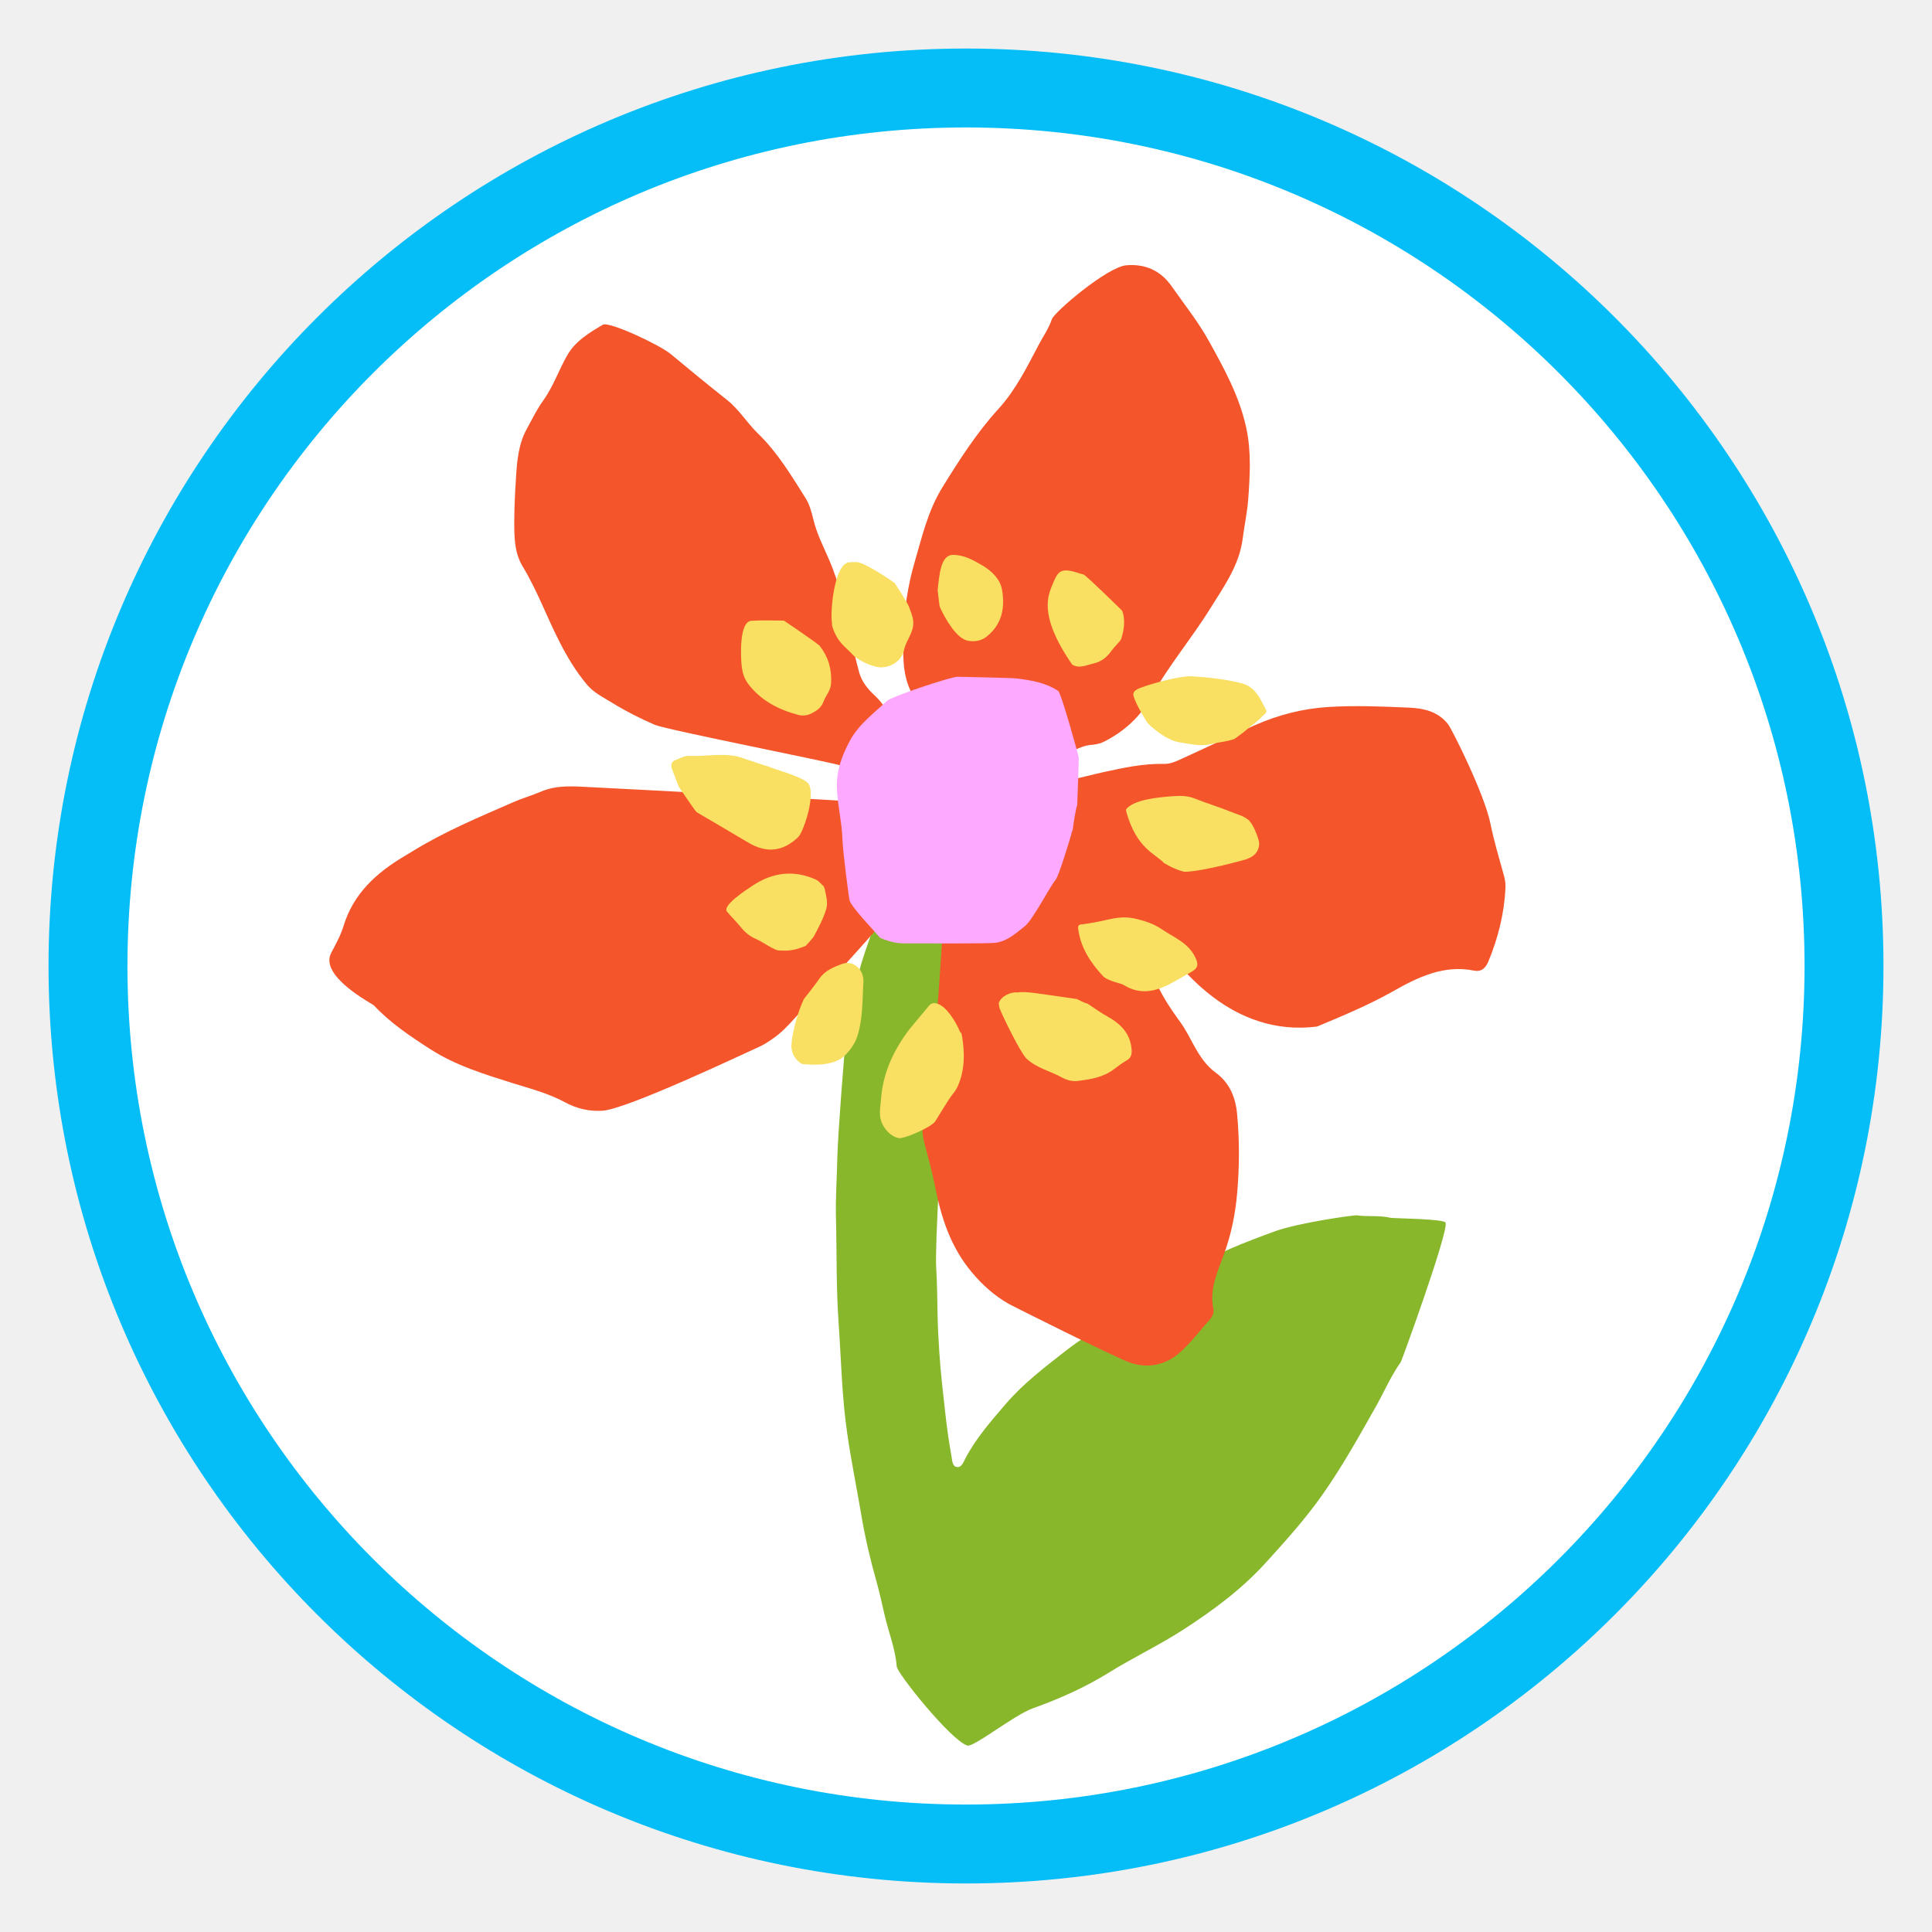
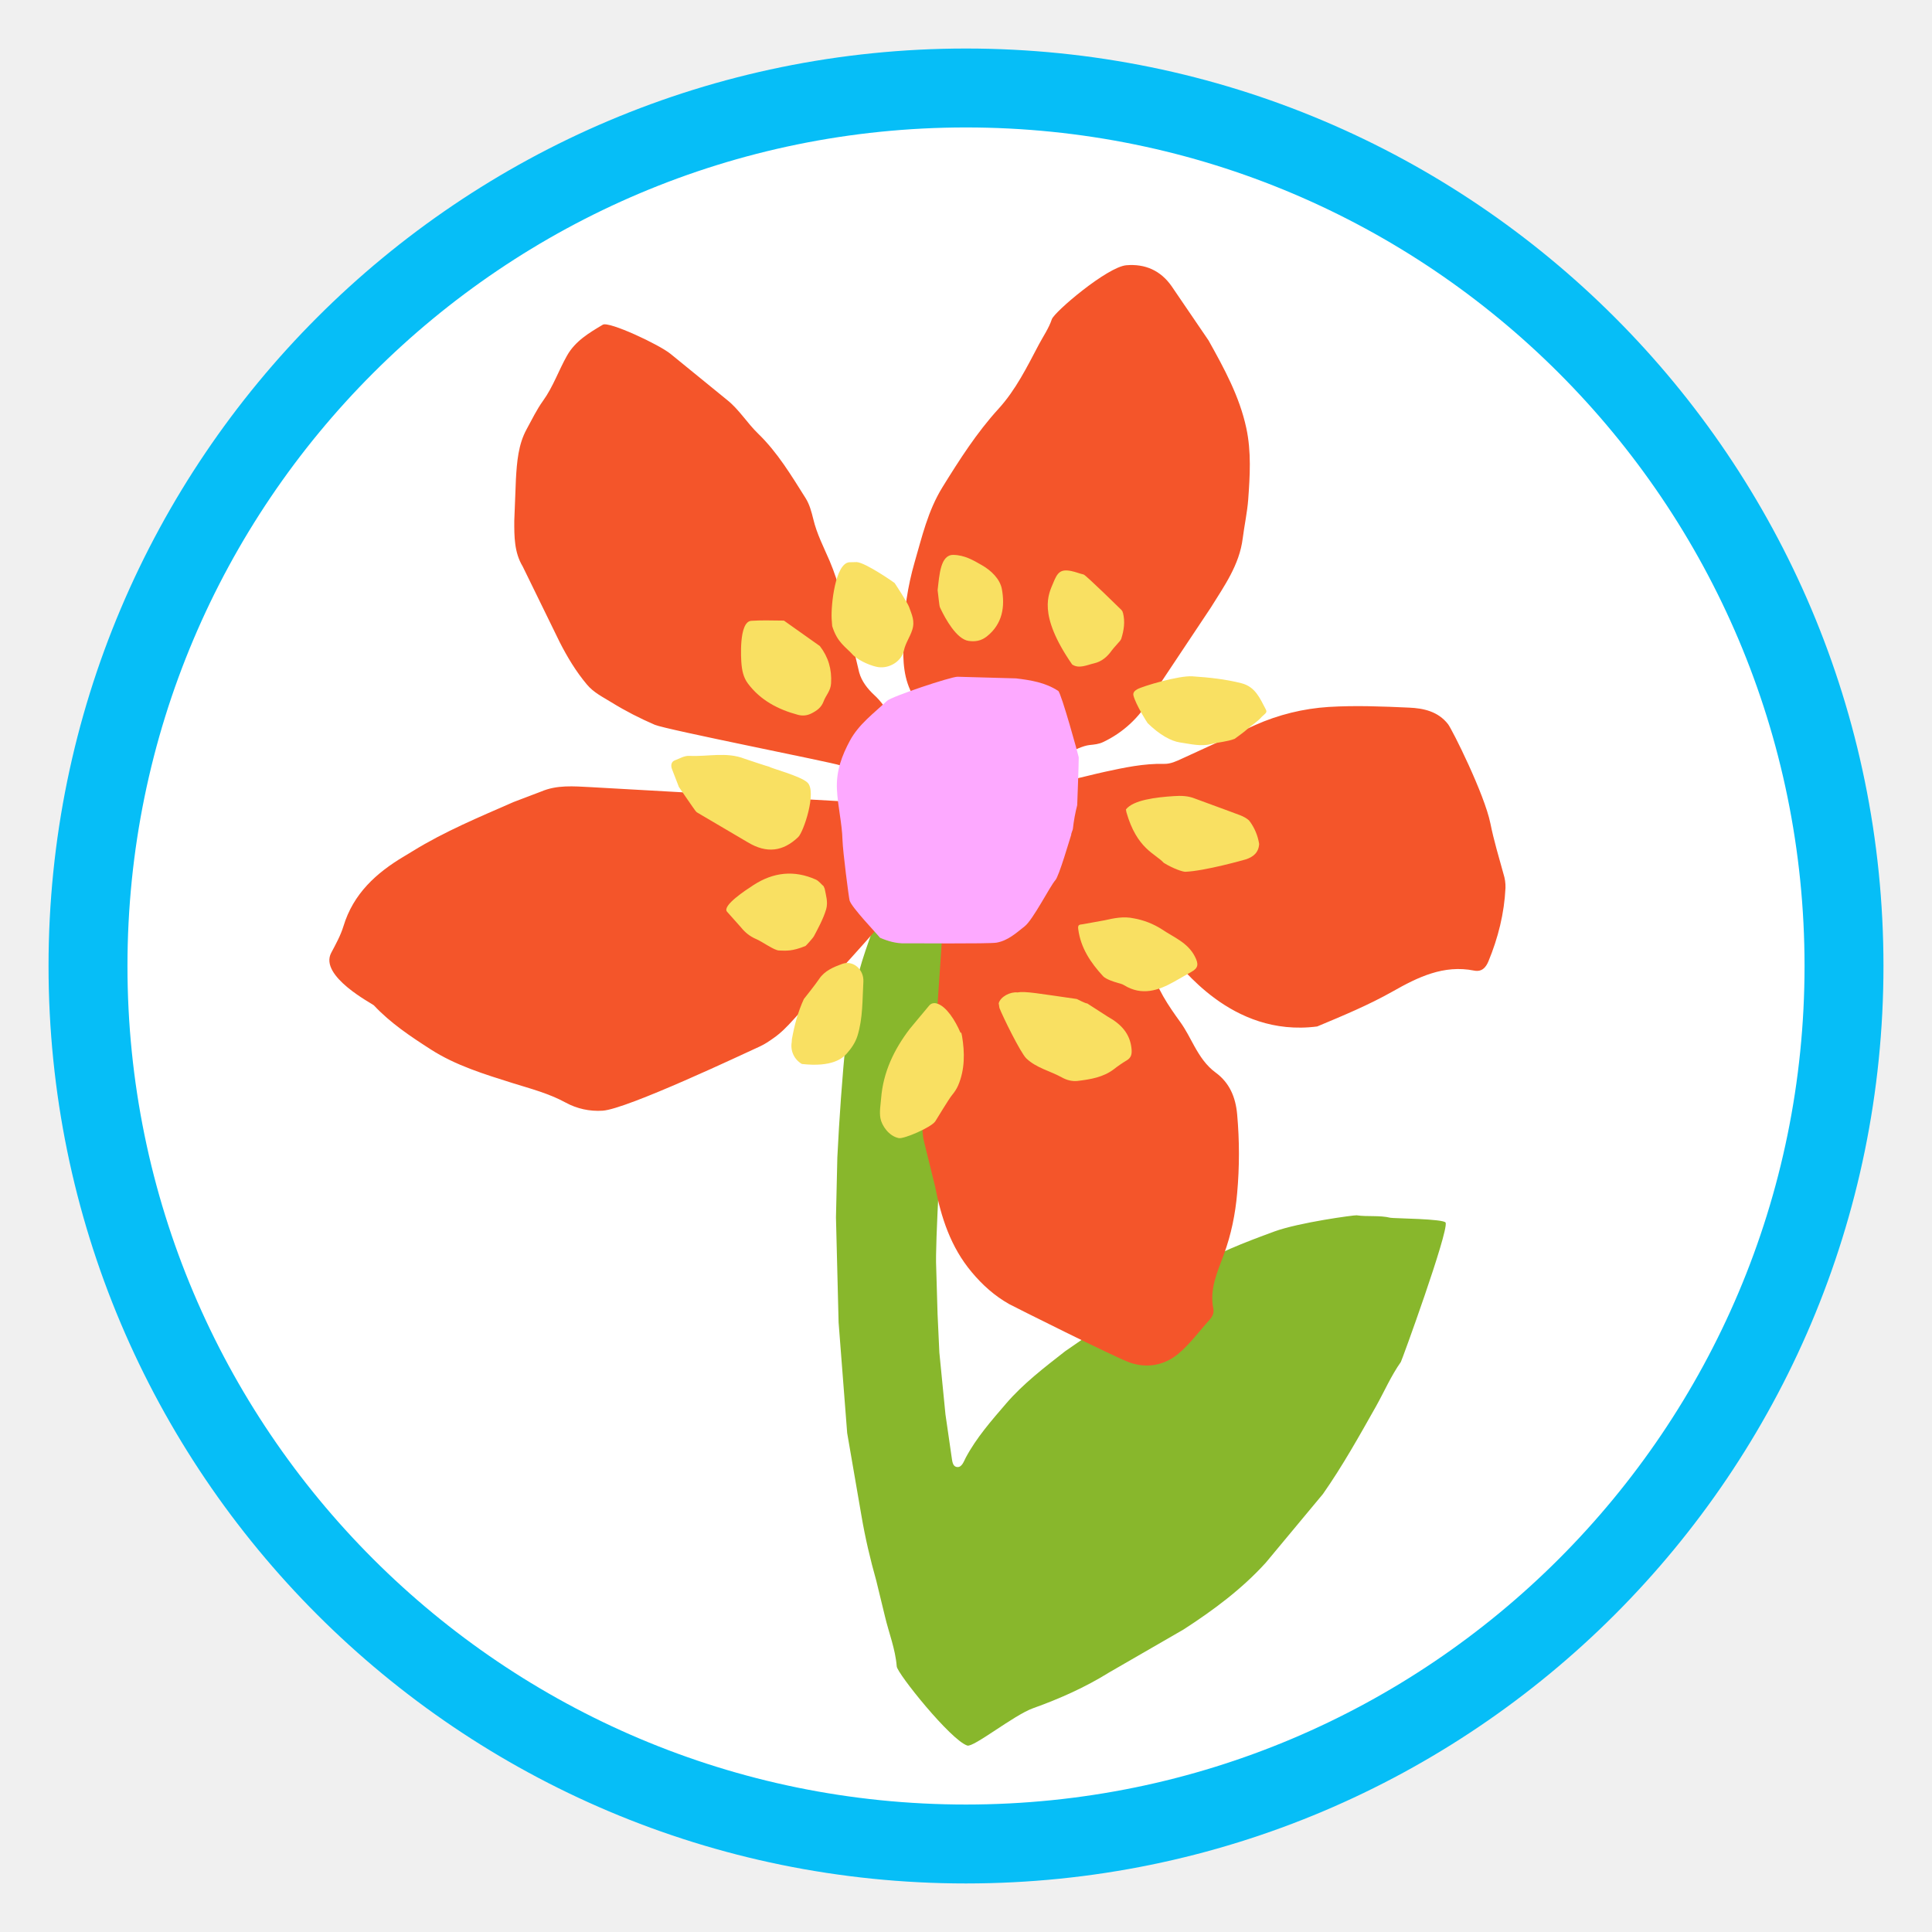
- <svg xmlns="http://www.w3.org/2000/svg" version="1.1" id="svg2" xml:space="preserve" width="48.96" height="48.96" viewBox="0 0 48.96 48.96">
-   <defs id="defs6">
-     <clipPath clipPathUnits="userSpaceOnUse" id="clipPath18">
-       <path d="M 0,36 H 37.486 V 0 H 0 Z" id="path16" />
+ <svg xmlns="http://www.w3.org/2000/svg" width="48.96" height="48.96">
+   <defs>
+     <clipPath id="A">
+       <path d="M0 36h37.486V0H0z" />
    </clipPath>
  </defs>
-   <g id="g10" transform="matrix(1.333333,0,0,-1.333333,0,48.96)">
-     <g id="g12" transform="translate(0.1626001,0.2897023)">
-       <g id="g14" clip-path="url(#clipPath18)">
-         <g id="g20" transform="translate(34.8849,18.0708)">
-           <path d="m 0,0 c 0,-9.216 -7.471,-16.688 -16.687,-16.688 -9.216,0 -16.688,7.472 -16.688,16.688 0,9.216 7.472,16.687 16.688,16.687 C -7.471,16.687 0,9.216 0,0" style="fill:#ffffff;fill-opacity:1;fill-rule:nonzero;stroke:none" id="path22" />
-         </g>
-         <g id="g24" transform="translate(34.8849,18.0708)">
-           <path d="m 0,0 c 0,-9.216 -7.471,-16.688 -16.687,-16.688 -9.216,0 -16.688,7.472 -16.688,16.688 0,9.216 7.472,16.687 16.688,16.687 C -7.471,16.687 0,9.216 0,0 Z" style="fill:none;stroke:#06bef7;stroke-width:1.5;stroke-linecap:butt;stroke-linejoin:miter;stroke-miterlimit:10;stroke-dasharray:none;stroke-opacity:1" id="path26" />
-         </g>
-         <g id="g28" transform="translate(18.1457,17.0898)">
-           <path d="M 0,0 C 0.108,0.354 0.217,0.709 0.322,1.064 0.443,1.475 0.633,1.86 0.75,2.271 0.799,2.443 0.854,2.613 0.9,2.785 0.939,2.93 1.008,4.462 0.794,4.638 0.657,4.751 0.426,4.809 0.255,4.763 0.087,4.717 -0.089,4.655 -0.255,4.583 -0.404,4.519 -0.491,4.409 -0.557,4.282 -0.776,3.851 -0.995,3.419 -1.167,2.965 -1.227,2.808 -1.312,2.66 -1.382,2.506 -1.563,2.104 -1.718,1.69 -1.859,1.273 c -0.184,-0.54 -0.294,-1.1 -0.37,-1.664 -0.031,-0.219 -0.156,-1.862 -0.165,-2.268 -0.007,-0.38 -0.035,-0.759 -0.026,-1.139 0.017,-0.665 0.003,-1.332 0.05,-1.997 0.049,-0.701 0.062,-1.405 0.163,-2.101 0.075,-0.526 0.183,-1.047 0.271,-1.571 0.071,-0.417 0.167,-0.828 0.282,-1.235 0.062,-0.222 0.111,-0.447 0.163,-0.671 0.075,-0.32 0.2,-0.626 0.226,-0.959 0.01,-0.134 1.026,-1.401 1.341,-1.504 0.119,-0.039 0.886,0.579 1.249,0.709 0.504,0.18 0.993,0.398 1.448,0.681 0.464,0.288 0.959,0.521 1.415,0.817 0.564,0.365 1.104,0.765 1.56,1.267 0.382,0.42 0.762,0.842 1.089,1.309 0.372,0.532 0.687,1.097 1.006,1.662 0.158,0.282 0.286,0.58 0.473,0.845 0.019,0.027 0.903,2.459 0.852,2.647 -0.02,0.076 -0.992,0.081 -1.049,0.094 C 7.907,-3.754 7.688,-3.789 7.475,-3.758 7.438,-3.752 6.383,-3.893 5.908,-4.067 5.343,-4.275 4.785,-4.487 4.27,-4.809 3.786,-5.108 3.301,-5.404 2.83,-5.725 2.531,-5.927 2.224,-6.117 1.938,-6.34 1.541,-6.65 1.135,-6.961 0.811,-7.339 0.536,-7.659 0.25,-7.984 0.047,-8.364 c -0.038,-0.073 -0.073,-0.184 -0.16,-0.179 -0.1,0.007 -0.097,0.133 -0.111,0.206 -0.048,0.263 -0.085,0.529 -0.115,0.795 -0.044,0.392 -0.091,0.783 -0.116,1.176 -0.016,0.243 -0.03,0.487 -0.034,0.731 -0.005,0.296 -0.008,0.592 -0.026,0.888 -0.025,0.437 0.107,2.49 0.129,3.082 C -0.38,-1.504 -0.119,-0.39 0,0" style="fill:#88b72c;fill-opacity:1;fill-rule:nonzero;stroke:none" id="path30" />
-         </g>
-         <g id="g32" transform="translate(7.6789,20.2515)">
-           <path d="M 0,0 C 0.608,0.376 1.268,0.649 1.92,0.935 2.089,1.009 2.269,1.059 2.438,1.132 2.745,1.264 3.06,1.234 3.381,1.218 3.823,1.195 8.263,0.969 9.095,0.896 9.159,0.891 9.235,0.863 9.27,0.951 9.299,1.024 9.27,1.088 9.219,1.136 9.024,1.321 8.204,1.604 8.123,1.633 7.967,1.69 4.817,2.311 4.603,2.403 4.321,2.525 4.046,2.665 3.782,2.828 3.614,2.932 3.441,3.014 3.311,3.171 3.104,3.418 2.942,3.688 2.796,3.974 2.552,4.449 2.37,4.954 2.093,5.412 1.931,5.679 1.932,5.986 1.933,6.281 1.934,6.543 1.947,6.809 1.964,7.072 1.983,7.396 2.008,7.73 2.168,8.021 2.268,8.203 2.359,8.394 2.479,8.56 2.673,8.829 2.776,9.139 2.937,9.422 3.092,9.696 3.356,9.853 3.616,10.007 3.732,10.076 4.693,9.627 4.906,9.45 5.258,9.157 5.614,8.864 5.975,8.579 6.206,8.396 6.357,8.14 6.567,7.937 6.938,7.578 7.2,7.138 7.472,6.707 7.545,6.59 7.583,6.447 7.616,6.312 7.683,6.03 7.815,5.777 7.928,5.514 8.106,5.094 8.207,4.65 8.297,4.203 8.352,3.933 8.417,3.666 8.488,3.399 8.535,3.227 8.651,3.083 8.775,2.968 9.009,2.754 9.13,2.463 9.33,2.229 9.425,2.118 9.478,2.113 9.55,2.24 9.619,2.365 9.589,2.497 9.572,2.621 9.552,2.771 9.521,2.925 9.459,3.061 9.306,3.398 9.322,3.751 9.331,4.104 9.342,4.573 9.41,5.04 9.54,5.486 c 0.142,0.487 0.252,0.979 0.53,1.431 0.324,0.523 0.651,1.036 1.066,1.491 0.329,0.361 0.543,0.798 0.768,1.224 0.084,0.158 0.188,0.306 0.246,0.479 0.048,0.14 1.054,0.995 1.416,1.026 0.356,0.03 0.651,-0.099 0.86,-0.398 0.239,-0.341 0.5,-0.667 0.703,-1.032 0.296,-0.531 0.588,-1.063 0.717,-1.665 0.097,-0.45 0.069,-0.907 0.036,-1.36 C 15.863,6.436 15.809,6.192 15.778,5.947 15.715,5.44 15.426,5.04 15.168,4.625 14.805,4.04 14.356,3.513 14.021,2.903 13.827,2.55 13.509,2.263 13.128,2.076 13.045,2.035 12.955,2.027 12.866,2.018 12.624,1.992 12.138,1.678 12.09,1.649 12.003,1.597 11.91,1.553 11.842,1.475 11.799,1.426 11.729,1.376 11.765,1.303 c 0.037,-0.075 0.118,-0.045 0.183,-0.039 0.411,0.034 0.804,0.156 1.204,0.244 0.372,0.081 0.746,0.161 1.132,0.152 0.121,-0.003 0.232,0.05 0.338,0.099 0.465,0.211 0.926,0.434 1.393,0.639 0.435,0.191 0.905,0.315 1.396,0.344 0.512,0.031 1.022,0.01 1.53,-0.013 0.273,-0.012 0.549,-0.071 0.739,-0.314 0.08,-0.104 0.692,-1.328 0.805,-1.886 0.065,-0.324 0.161,-0.642 0.249,-0.961 0.025,-0.088 0.043,-0.172 0.038,-0.264 -0.023,-0.487 -0.14,-0.951 -0.325,-1.399 -0.049,-0.116 -0.125,-0.203 -0.271,-0.174 -0.579,0.116 -1.071,-0.126 -1.549,-0.397 -0.461,-0.26 -0.946,-0.461 -1.434,-0.665 -1.658,-0.216 -2.609,1.209 -2.741,1.283 -0.071,0.04 -0.143,0.068 -0.222,0.078 -0.138,0.018 -0.229,-0.098 -0.194,-0.236 0.101,-0.395 0.326,-0.725 0.56,-1.048 0.102,-0.143 0.178,-0.298 0.262,-0.45 0.107,-0.192 0.224,-0.371 0.406,-0.504 0.266,-0.195 0.379,-0.471 0.408,-0.793 0.046,-0.5 0.044,-1.002 0,-1.499 -0.034,-0.392 -0.113,-0.787 -0.253,-1.165 -0.121,-0.33 -0.276,-0.657 -0.2,-1.028 0.017,-0.084 -0.017,-0.153 -0.073,-0.215 -0.197,-0.217 -0.372,-0.46 -0.594,-0.645 -0.263,-0.219 -0.594,-0.28 -0.922,-0.165 -0.274,0.096 -2.23,1.076 -2.296,1.113 -0.273,0.156 -0.501,0.358 -0.707,0.605 -0.401,0.478 -0.581,1.038 -0.697,1.632 -0.055,0.279 -0.131,0.554 -0.204,0.828 -0.051,0.19 -0.037,0.381 -0.018,0.571 0.021,0.222 -0.033,0.439 -0.006,0.667 0.03,0.247 0.093,0.482 0.156,0.719 0.059,0.218 0.092,0.441 0.119,0.663 0.034,0.295 0.115,1.722 0.125,1.837 0.021,0.27 -0.217,0.444 -0.474,0.358 C 9.407,-0.797 9.248,-0.941 9.12,-1.124 8.975,-1.33 7.704,-2.731 7.588,-2.834 7.333,-3.061 7.145,-3.355 6.859,-3.553 6.776,-3.612 6.693,-3.668 6.602,-3.71 6.332,-3.832 4.071,-4.905 3.609,-4.932 3.364,-4.947 3.125,-4.895 2.91,-4.778 c -0.317,0.173 -0.661,0.263 -1.003,0.369 -0.54,0.17 -1.089,0.337 -1.565,0.644 -0.381,0.245 -0.764,0.5 -1.078,0.836 -0.031,0.032 -1.044,0.554 -0.811,0.997 0.087,0.164 0.179,0.33 0.233,0.506 0.187,0.618 0.623,1.014 1.155,1.33 C -0.106,-0.064 -0.054,-0.032 0,0" style="fill:#f4552a;fill-opacity:1;fill-rule:nonzero;stroke:none" id="path34" />
-         </g>
-         <g id="g36" transform="translate(20.34,22.0366)">
-           <path d="m 0,0 c 0.002,-0.097 -0.028,-0.89 -0.029,-0.91 -0.029,-0.071 -0.079,-0.399 -0.082,-0.45 -0.001,-0.02 -0.035,-0.089 -0.032,-0.113 -0.028,-0.083 -0.231,-0.785 -0.301,-0.862 -0.102,-0.114 -0.424,-0.753 -0.585,-0.879 -0.161,-0.126 -0.315,-0.27 -0.533,-0.309 -0.135,-0.025 -1.633,-0.01 -1.737,-0.013 -0.172,-0.005 -0.325,0.041 -0.478,0.106 -0.061,0.078 -0.547,0.585 -0.578,0.709 -0.016,0.059 -0.128,0.926 -0.135,1.148 -0.009,0.325 -0.091,0.643 -0.106,0.971 -0.015,0.346 0.096,0.638 0.248,0.92 0.167,0.309 0.452,0.518 0.703,0.754 0.092,0.086 1.22,0.461 1.342,0.459 C -2.185,1.529 -1.275,1.51 -1.192,1.5 -0.912,1.466 -0.633,1.422 -0.389,1.261 -0.333,1.224 0,0.019 0,0" style="fill:#fda9ff;fill-opacity:1;fill-rule:nonzero;stroke:none" id="path38" />
-         </g>
-         <g id="g40" transform="translate(15.6535,24.5308)">
-           <path d="M 0,0 C -0.003,0.045 -0.007,0.091 -0.01,0.137 -0.025,0.387 0.056,1.196 0.328,1.213 0.377,1.216 0.432,1.219 0.469,1.216 0.643,1.201 1.179,0.827 1.186,0.819 1.197,0.809 1.436,0.439 1.461,0.364 1.51,0.224 1.578,0.099 1.521,-0.075 1.478,-0.209 1.393,-0.325 1.364,-0.461 1.321,-0.669 1.088,-0.811 0.875,-0.78 0.765,-0.764 0.536,-0.678 0.407,-0.56 H 0.406 C 0.252,-0.387 0.101,-0.322 0,0" style="fill:#f9e062;fill-opacity:1;fill-rule:nonzero;stroke:none" id="path42" />
-         </g>
-         <g id="g44" transform="translate(21.1515,24.8369)">
-           <path d="m 0,0 c 0.007,-0.01 0.014,-0.02 0.021,-0.03 0,-0.01 0.003,-0.017 0.008,-0.025 0.043,-0.169 0.018,-0.333 -0.034,-0.496 l -0.002,-0.004 c -0.007,-0.01 -0.013,-0.021 -0.019,-0.031 -0.012,-0.018 -0.124,-0.135 -0.157,-0.182 -0.085,-0.121 -0.192,-0.212 -0.333,-0.245 -0.138,-0.032 -0.291,-0.11 -0.421,-0.023 -0.667,0.964 -0.444,1.343 -0.361,1.547 0.08,0.197 0.134,0.273 0.349,0.228 0.078,-0.016 0.153,-0.047 0.23,-0.065 C -0.675,0.663 0,0 0,0" style="fill:#f9e062;fill-opacity:1;fill-rule:nonzero;stroke:none" id="path46" />
-         </g>
-         <g id="g48" transform="translate(17.6584,25.2134)">
-           <path d="M 0,0 C 0.034,0.298 0.055,0.675 0.299,0.671 0.514,0.667 0.676,0.57 0.842,0.475 1.02,0.373 1.185,0.213 1.221,0.022 1.283,-0.313 1.234,-0.643 0.934,-0.88 0.828,-0.963 0.716,-0.982 0.59,-0.964 0.359,-0.933 0.145,-0.536 0.061,-0.361 0.031,-0.299 0.04,-0.334 0,0" style="fill:#f9e062;fill-opacity:1;fill-rule:nonzero;stroke:none" id="path50" />
-         </g>
-         <g id="g52" transform="translate(18.8332,17.2725)">
-           <path d="M 0,0 C -0.005,0.029 -0.01,0.059 -0.014,0.089 0.02,0.216 0.209,0.311 0.342,0.295 0.489,0.323 0.759,0.271 1.471,0.17 c 0,0 0.173,-0.09 0.197,-0.084 C 1.798,0.002 1.923,-0.09 2.058,-0.165 2.305,-0.303 2.484,-0.482 2.511,-0.781 2.519,-0.872 2.508,-0.945 2.418,-0.997 2.333,-1.046 2.253,-1.105 2.174,-1.165 1.971,-1.319 1.73,-1.357 1.487,-1.387 1.379,-1.399 1.278,-1.371 1.188,-1.321 0.964,-1.197 0.702,-1.142 0.511,-0.959 0.4,-0.852 0.058,-0.153 0,0" style="fill:#f9e062;fill-opacity:1;fill-rule:nonzero;stroke:none" id="path54" />
-         </g>
-         <g id="g56" transform="translate(21.047,17.7598)">
-           <path d="m 0,0 c -0.017,0.004 -0.188,0.056 -0.243,0.115 -0.236,0.257 -0.426,0.536 -0.473,0.894 -0.013,0.089 0.022,0.087 0.086,0.095 0.139,0.019 0.277,0.043 0.414,0.075 C -0.032,1.22 0.146,1.258 0.339,1.216 0.529,1.175 0.713,1.118 0.871,1.009 1.096,0.856 1.364,0.758 1.501,0.49 1.571,0.351 1.572,0.275 1.435,0.199 1.324,0.138 1.216,0.073 1.106,0.012 0.807,-0.157 0.491,-0.261 0.158,-0.056 0.112,-0.026 0.053,-0.019 0,0" style="fill:#f9e062;fill-opacity:1;fill-rule:nonzero;stroke:none" id="path58" />
-         </g>
-         <g id="g60" transform="translate(23.5793,20.8345)">
-           <path d="M 0,0 C 0.003,-0.008 0.007,-0.014 0.014,-0.019 0.098,-0.107 0.201,-0.397 0.19,-0.445 0.181,-0.609 0.078,-0.693 -0.066,-0.739 c -0.022,-0.007 -0.775,-0.22 -1.146,-0.235 -0.044,-0.002 -0.222,0.054 -0.411,0.17 -0.16,0.176 -0.511,0.263 -0.71,0.963 -0.003,0.017 -0.006,0.034 -0.009,0.052 0.141,0.181 0.575,0.231 0.907,0.253 0.15,0.01 0.275,0.006 0.409,-0.048 C -0.807,0.327 -0.578,0.261 -0.357,0.17 -0.234,0.119 -0.103,0.093 0,0" style="fill:#f9e062;fill-opacity:1;fill-rule:nonzero;stroke:none" id="path62" />
-         </g>
-         <g id="g64" transform="translate(13.0539,21.021)">
-           <path d="m 0,0 c -0.022,0.026 -0.314,0.453 -0.314,0.453 -0.044,0.113 -0.087,0.226 -0.131,0.339 -0.028,0.073 -0.011,0.144 0.057,0.167 0.09,0.032 0.174,0.09 0.278,0.084 C 0.237,1.026 0.591,1.123 0.934,0.989 0.94,0.986 1.391,0.836 1.405,0.836 1.429,0.81 1.997,0.661 2.129,0.537 2.314,0.363 2.056,-0.405 1.954,-0.501 1.667,-0.774 1.357,-0.818 0.995,-0.599 0.801,-0.481 0.025,-0.028 0.025,-0.028 0.018,-0.019 0.009,-0.009 0,0" style="fill:#f9e062;fill-opacity:1;fill-rule:nonzero;stroke:none" id="path66" />
-         </g>
-         <g id="g68" transform="translate(15.4201,24.1509)">
-           <path d="m 0,0 c 0.161,-0.209 0.229,-0.44 0.213,-0.709 -0.008,-0.143 -0.1,-0.228 -0.142,-0.342 -0.044,-0.118 -0.123,-0.174 -0.227,-0.227 -0.089,-0.046 -0.177,-0.051 -0.26,-0.029 -0.377,0.101 -0.713,0.276 -0.952,0.596 -0.086,0.114 -0.114,0.255 -0.124,0.398 -0.003,0.044 -0.056,0.775 0.188,0.793 0.206,0.015 0.414,0.004 0.621,0.004 0,0 0.658,-0.444 0.683,-0.484" style="fill:#f9e062;fill-opacity:1;fill-rule:nonzero;stroke:none" id="path70" />
-         </g>
-         <g id="g72" transform="translate(23.3039,22.3882)">
-           <path d="m 0,0 c -0.145,-0.056 -0.301,-0.062 -0.45,-0.1 -0.194,-0.05 -0.394,0.003 -0.588,0.031 -0.174,0.025 -0.394,0.149 -0.616,0.367 -0.015,0.018 -0.225,0.352 -0.269,0.522 -0.015,0.056 0.02,0.093 0.071,0.122 0.106,0.06 0.796,0.264 1.048,0.246 C -0.49,1.167 -0.18,1.135 0.127,1.057 0.393,0.99 0.48,0.769 0.589,0.564 0.62,0.505 0.599,0.494 0.521,0.425 0.427,0.318 0.335,0.271 0.246,0.19 0.17,0.12 0.082,0.063 0,0" style="fill:#f9e062;fill-opacity:1;fill-rule:nonzero;stroke:none" id="path74" />
-         </g>
-         <g id="g76" transform="translate(17.6125,15.1172)">
-           <path d="m 0,0 c -0.078,-0.115 -0.595,-0.337 -0.692,-0.318 -0.19,0.036 -0.326,0.242 -0.35,0.378 -0.022,0.124 0.003,0.252 0.013,0.378 0.04,0.5 0.245,0.926 0.542,1.317 0.013,0.018 0.295,0.353 0.369,0.443 0.041,0.05 0.096,0.059 0.153,0.041 C 0.212,2.186 0.383,1.912 0.477,1.691 0.486,1.667 0.491,1.729 0.51,1.617 0.561,1.309 0.565,0.986 0.435,0.683 0.405,0.616 0.369,0.56 0.323,0.505 0.255,0.424 0.029,0.043 0,0" style="fill:#f9e062;fill-opacity:1;fill-rule:nonzero;stroke:none" id="path78" />
-         </g>
-         <g id="g80" transform="translate(15.4054,17.8223)">
-           <path d="M 0,0 C 0.105,0.16 0.279,0.229 0.436,0.287 0.646,0.367 0.854,0.181 0.842,-0.048 0.822,-0.394 0.834,-0.744 0.729,-1.081 0.688,-1.21 0.614,-1.317 0.526,-1.416 0.447,-1.504 0.253,-1.679 -0.327,-1.614 c -0.141,0.082 -0.225,0.248 -0.193,0.416 0.001,0.018 0.002,0.037 0.003,0.054 0.048,0.264 0.115,0.521 0.228,0.765 C -0.283,-0.373 -0.052,-0.08 0,0" style="fill:#f9e062;fill-opacity:1;fill-rule:nonzero;stroke:none" id="path82" />
-         </g>
-         <g id="g84" transform="translate(14.2121,18.5811)">
-           <path d="M 0,0 C -0.122,0.052 -0.214,0.127 -0.295,0.228 -0.378,0.33 -0.472,0.422 -0.557,0.522 -0.654,0.637 -0.192,0.938 -0.051,1.029 0.324,1.272 0.72,1.316 1.131,1.132 1.188,1.106 1.23,1.048 1.279,1.006 1.286,0.989 1.293,0.972 1.3,0.956 1.324,0.829 1.365,0.708 1.329,0.572 1.273,0.38 1.156,0.172 1.096,0.057 1.077,0.02 0.944,-0.125 0.937,-0.129 0.679,-0.235 0.566,-0.22 0.432,-0.216 0.338,-0.214 0.112,-0.047 0,0" style="fill:#f9e062;fill-opacity:1;fill-rule:nonzero;stroke:none" id="path86" />
-         </g>
-       </g>
+   <g clip-path="url(#A)" transform="matrix(1.333333 0 0 -1.333333 .2168 48.57373)">
+     <path d="M34.885 18.071A16.69 16.69 0 0 0 18.198 1.383C8.982 1.383 1.51 8.855 1.51 18.071a16.69 16.69 0 0 0 16.688 16.687 16.69 16.69 0 0 0 16.687-16.687" fill="#fff" />
+     <path d="M34.885 18.071A16.69 16.69 0 0 0 18.198 1.383C8.982 1.383 1.51 8.855 1.51 18.071a16.69 16.69 0 0 0 16.688 16.687 16.69 16.69 0 0 0 16.687-16.687z" fill="none" stroke="#06bef7" stroke-width="1.5" stroke-miterlimit="10" />
+     <path d="M18.146 17.09l.322 1.064c.121.411.311.796.428 1.207l.15.514c.039.145.108 1.677-.106 1.853a.66.66 0 0 1-.539.125c-.168-.046-.344-.108-.51-.18-.149-.064-.236-.174-.302-.301l-.61-1.317c-.06-.157-.145-.305-.215-.459-.181-.402-.336-.816-.477-1.233-.184-.54-.294-1.1-.37-1.664a48.37 48.37 0 0 1-.165-2.268l-.026-1.139.05-1.997.163-2.101.271-1.571c.071-.417.167-.828.282-1.235l.163-.671c.075-.32.2-.626.226-.959.01-.134 1.026-1.401 1.341-1.504.119-.039.886.579 1.249.709.504.18.993.398 1.448.681l1.415.817c.564.365 1.104.765 1.56 1.267l1.089 1.309c.372.532.687 1.097 1.006 1.662.158.282.286.58.473.845.019.027.903 2.459.852 2.647-.02.076-.992.081-1.049.094-.212.051-.431.016-.644.047-.037.006-1.092-.135-1.567-.309-.565-.208-1.123-.42-1.638-.742l-1.44-.916-.892-.615c-.397-.31-.803-.621-1.127-.999-.275-.32-.561-.645-.764-1.025-.038-.073-.073-.184-.16-.179-.1.007-.097.133-.111.206l-.115.795-.116 1.176-.034.731-.026.888c-.025.437.107 2.49.129 3.082.006.161.267 1.275.386 1.665" fill="#88b72c" />
+     <path d="M7.679 20.252c.608.376 1.268.649 1.92.935l.518.197c.307.132.622.102.943.086l5.714-.322c.064-.005.14-.033.175.055.029.073 0 .137-.051.185-.195.185-1.015.468-1.096.497-.156.057-3.306.678-3.52.77-.282.122-.557.262-.821.425-.168.104-.341.186-.471.343-.207.247-.369.517-.515.803l-.703 1.438c-.162.267-.161.574-.16.869l.031.791c.019.324.044.658.204.949.1.182.191.373.311.539.194.269.297.579.458.862.155.274.419.431.679.585.116.069 1.077-.38 1.29-.557l1.069-.871c.231-.183.382-.439.592-.642.371-.359.633-.799.905-1.23.073-.117.111-.26.144-.395.067-.282.199-.535.312-.798.178-.42.279-.864.369-1.311l.191-.804c.047-.172.163-.316.287-.431.234-.214.355-.505.555-.739.095-.111.148-.116.22.011s.039.257.022.381c-.02.15-.051.304-.113.44-.153.337-.137.69-.128 1.043a5.4 5.4 0 0 0 .209 1.382c.142.487.252.979.53 1.431.324.523.651 1.036 1.066 1.491.329.361.543.798.768 1.224.084.158.188.306.246.479.048.14 1.054.995 1.416 1.026.356.03.651-.099.86-.398l.703-1.032c.296-.531.588-1.063.717-1.665.097-.45.069-.907.036-1.36-.019-.246-.073-.49-.104-.735-.063-.507-.352-.907-.61-1.322L21.7 23.155a2.03 2.03 0 0 0-.893-.827c-.083-.041-.173-.049-.262-.058-.242-.026-.728-.34-.776-.369-.087-.052-.18-.096-.248-.174-.043-.049-.113-.099-.077-.172s.118-.045.183-.039c.411.034.804.156 1.204.244.372.081.746.161 1.132.152.121-.003.232.05.338.099l1.393.639a4.07 4.07 0 0 0 1.396.344c.512.031 1.022.01 1.53-.013.273-.012.549-.071.739-.314.08-.104.692-1.328.805-1.886.065-.324.161-.642.249-.961a.79.79 0 0 0 .038-.264c-.023-.487-.14-.951-.325-1.399-.049-.116-.125-.203-.271-.174-.579.116-1.071-.126-1.549-.397-.461-.26-.946-.461-1.434-.665-1.658-.216-2.609 1.209-2.741 1.283a.6.6 0 0 1-.222.078c-.138.018-.229-.098-.194-.236.101-.395.326-.725.56-1.048.102-.143.178-.298.262-.45.107-.192.224-.371.406-.504.266-.195.379-.471.408-.793a8.34 8.34 0 0 0 0-1.499c-.034-.392-.113-.787-.253-1.165-.121-.33-.276-.657-.2-1.028.017-.084-.017-.153-.073-.215-.197-.217-.372-.46-.594-.645-.263-.219-.594-.28-.922-.165-.274.096-2.23 1.076-2.296 1.113-.273.156-.501.358-.707.605-.401.478-.581 1.038-.697 1.632l-.204.828c-.051.19-.037.381-.018.571.021.222-.033.439-.006.667.03.247.093.482.156.719.059.218.092.441.119.663l.125 1.837c.021.27-.217.444-.474.358-.221-.072-.38-.216-.508-.399-.145-.206-1.416-1.607-1.532-1.71-.255-.227-.443-.521-.729-.719-.083-.059-.166-.115-.257-.157-.27-.122-2.531-1.195-2.993-1.222-.245-.015-.484.037-.699.154-.317.173-.661.263-1.003.369-.54.17-1.089.337-1.565.644-.381.245-.764.5-1.078.836-.031.032-1.044.554-.811.997.087.164.179.33.233.506.187.618.623 1.014 1.155 1.33l.159.096" fill="#f4552a" />
+     <path d="M20.34 22.037c.002-.097-.028-.89-.029-.91a3.17 3.17 0 0 1-.082-.45c-.001-.02-.035-.089-.032-.113-.028-.083-.231-.785-.301-.862-.102-.114-.424-.753-.585-.879s-.315-.27-.533-.309c-.135-.025-1.633-.01-1.737-.013-.172-.005-.325.041-.478.106-.061.078-.547.585-.578.709-.016.059-.128.926-.135 1.148-.009.325-.091.643-.106.971-.015.346.096.638.248.92.167.309.452.518.703.754.092.086 1.22.461 1.342.459l1.111-.031c.28-.034.559-.078.803-.239.056-.037.389-1.242.389-1.261" fill="#fda9ff" />
+     <g fill="#f9e062">
+       <path d="M15.654 24.531l-.01.137c-.015.25.066 1.059.338 1.076l.141.003c.174-.015.71-.389.717-.397s.25-.38.275-.455c.049-.14.117-.265.06-.439-.043-.134-.128-.25-.157-.386-.043-.208-.276-.35-.489-.319-.11.016-.339.102-.468.22h-.001c-.154.173-.305.238-.406.56m5.498.306l.021-.03c0-.01.003-.017.008-.025.043-.169.018-.333-.034-.496l-.002-.004c-.007-.01-.013-.021-.019-.031-.012-.018-.124-.135-.157-.182-.085-.121-.192-.212-.333-.245s-.291-.11-.421-.023c-.667.964-.444 1.343-.361 1.547.08.197.134.273.349.228.078-.016.153-.047.23-.065.044-.011.719-.674.719-.674m-3.494.376c.034.298.055.675.299.671.215-.004.377-.101.543-.196.178-.102.343-.262.379-.453.062-.335.013-.665-.287-.902-.106-.083-.218-.102-.344-.084-.231.031-.445.428-.529.603-.03.062-.021.027-.061.361m1.175-7.94l-.014.089c.034.127.223.222.356.206.147.028.417-.024 1.129-.125 0 0 .173-.09.197-.084l.39-.251c.247-.138.426-.317.453-.616.008-.091-.003-.164-.093-.216a2.35 2.35 0 0 1-.244-.168c-.203-.154-.444-.192-.687-.222-.108-.012-.209.016-.299.066-.224.124-.486.179-.677.362-.111.107-.453.806-.511.959m2.214.487c-.017.004-.188.056-.243.115-.236.257-.426.536-.473.894-.013.089.022.087.086.095l.414.075c.184.041.362.079.555.037a1.46 1.46 0 0 0 .532-.207c.225-.153.493-.251.63-.519.07-.139.071-.215-.066-.291l-.329-.187c-.299-.169-.615-.273-.948-.068-.046.03-.105.037-.158.056m2.532 3.075c.003-.008.007-.014.014-.019a.98.98 0 0 0 .176-.426c-.009-.164-.112-.248-.256-.294-.022-.007-.775-.22-1.146-.235-.044-.002-.222.054-.411.17-.16.176-.511.263-.71.963l-.009.052c.141.181.575.231.907.253.15.01.275.006.409-.048l.669-.246c.123-.051.254-.077.357-.17m-10.525.186c-.022.026-.314.453-.314.453l-.131.339c-.028.073-.011.144.057.167.09.032.174.09.278.084.347-.017.701.08 1.044-.054.006-.003.457-.153.471-.153.024-.026.592-.175.724-.299.185-.174-.073-.942-.175-1.038-.287-.273-.597-.317-.959-.098l-.97.571c-.007.009-.016.019-.025.028m2.366 3.13c.161-.209.229-.44.213-.709-.008-.143-.1-.228-.142-.342s-.123-.174-.227-.227c-.089-.046-.177-.051-.26-.029-.377.101-.713.276-.952.596-.086.114-.114.255-.124.398-.003.044-.056.775.188.793.206.015.414.004.621.004l.683-.484m7.884-1.763c-.145-.056-.301-.062-.45-.1-.194-.05-.394.003-.588.031-.174.025-.394.149-.616.367-.015.018-.225.352-.269.522-.015.056.02.093.071.122.106.06.796.264 1.048.246.314-.021.624-.053.931-.131.266-.067.353-.288.462-.493.031-.059.01-.07-.068-.139-.094-.107-.186-.154-.275-.235-.076-.07-.164-.127-.246-.19m-5.691-7.271c-.078-.115-.595-.337-.692-.318-.19.036-.326.242-.35.378-.022.124.003.252.013.378.04.5.245.926.542 1.317.013.018.295.353.369.443.041.05.096.059.153.041.177-.053.348-.327.442-.548.009-.024.014.038.033-.074.051-.308.055-.631-.075-.934-.03-.067-.066-.123-.112-.178-.068-.081-.294-.462-.323-.505m-2.208 2.705c.105.16.279.229.436.287.21.08.418-.106.406-.335-.02-.346-.008-.696-.113-1.033-.041-.129-.115-.236-.203-.335-.079-.088-.273-.263-.853-.198a.4.4 0 0 0-.193.416l.003.054c.048.264.115.521.228.765.006.006.237.299.289.379m-1.193.759c-.122.052-.214.127-.295.228l-.262.294c-.097.115.365.416.506.507.375.243.771.287 1.182.103.057-.026.099-.084.148-.126l.021-.05c.024-.127.065-.248.029-.384-.056-.192-.173-.4-.233-.515-.019-.037-.152-.182-.159-.186-.258-.106-.371-.091-.505-.087-.094.002-.32.169-.432.216" />
    </g>
  </g>
</svg>
